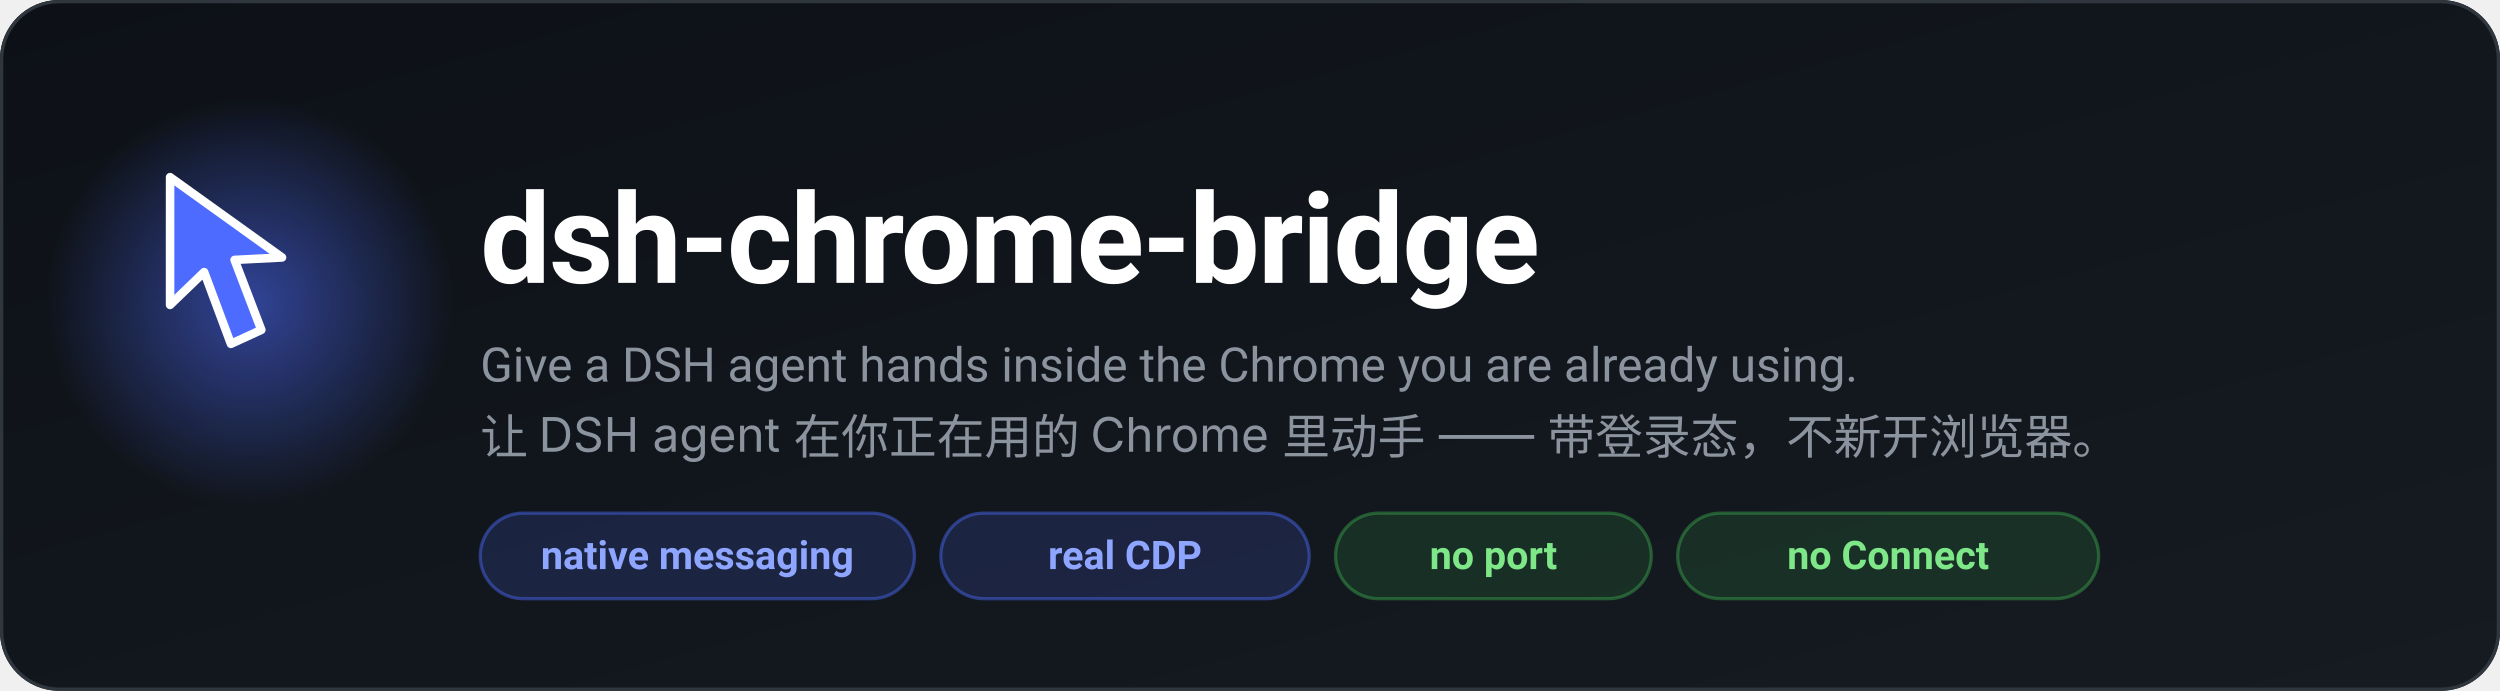
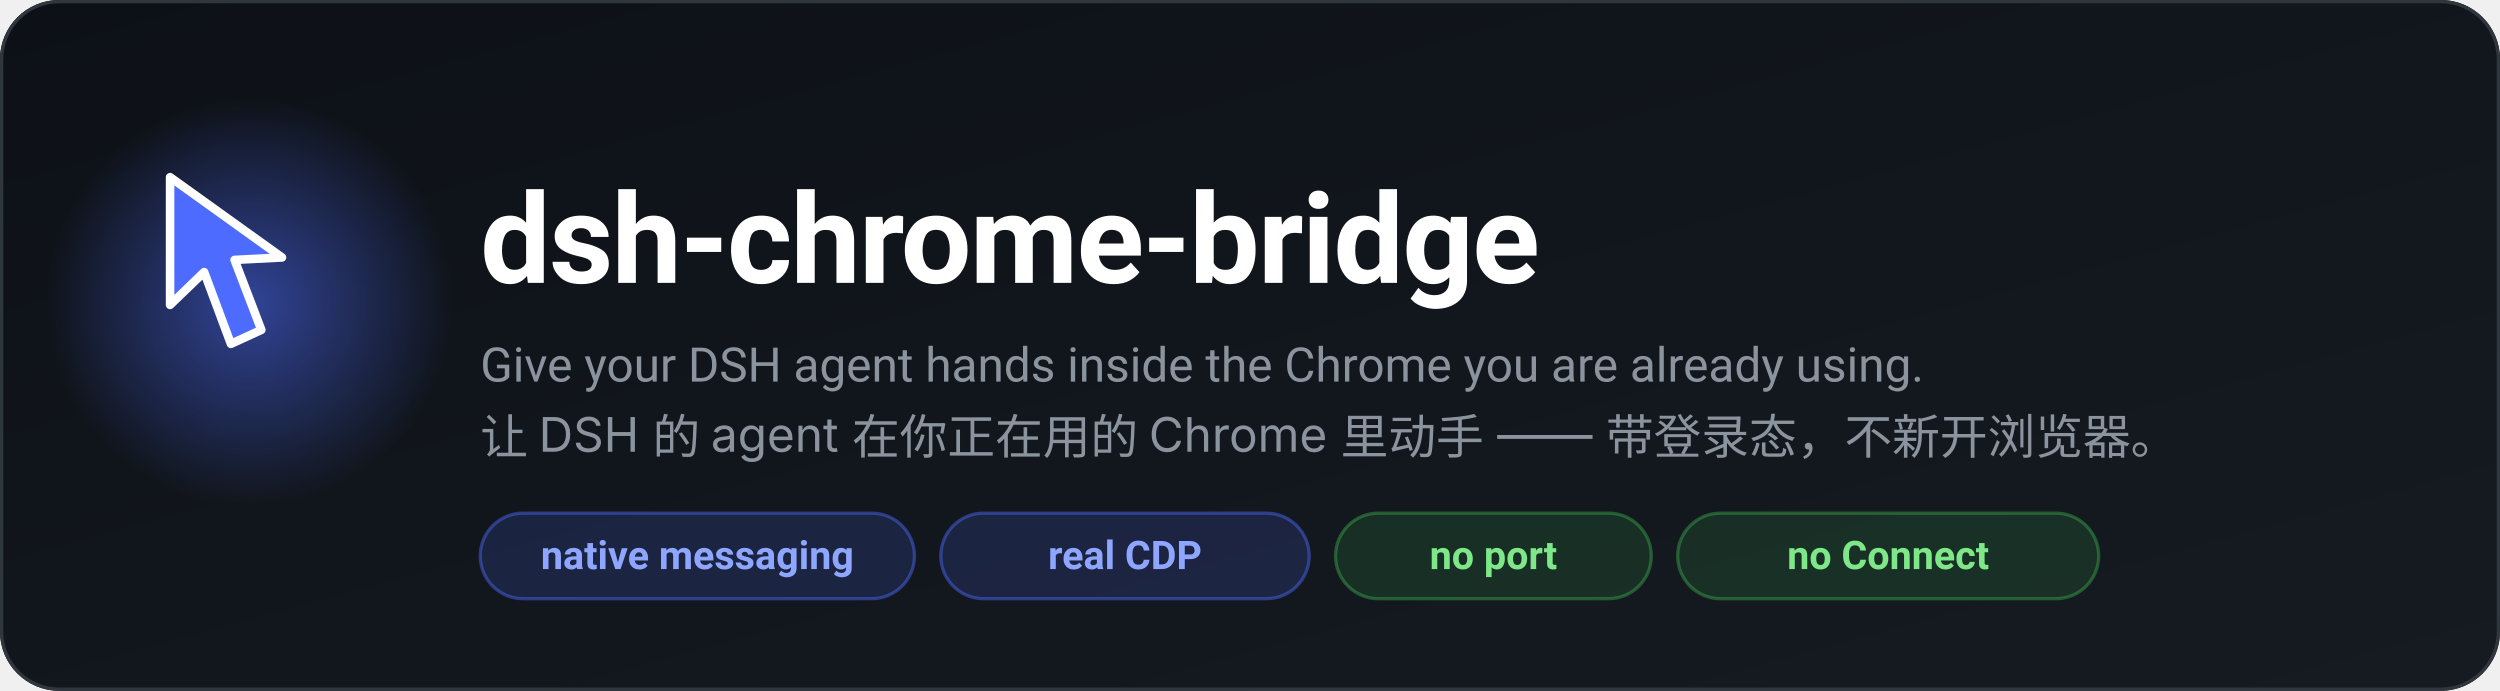
<svg xmlns="http://www.w3.org/2000/svg" width="760" height="210" viewBox="0 0 760 210" role="img" aria-label="dsh-chrome-bridge">
  <defs>
    <linearGradient id="bg" x1="0" y1="0" x2="1" y2="1">
      <stop offset="0" stop-color="#0d1117" />
      <stop offset="1" stop-color="#161b22" />
    </linearGradient>
    <radialGradient id="glow" cx="0.5" cy="0.5" r="0.5">
      <stop offset="0" stop-color="#4D6BFE" stop-opacity="0.55" />
      <stop offset="1" stop-color="#4D6BFE" stop-opacity="0" />
    </radialGradient>
  </defs>
  <style>
    .float { animation: float 3.4s ease-in-out infinite; }
    @keyframes float {
      0%, 100% { transform: translateY(0); }
      50%      { transform: translateY(-5px); }
    }

    .halo { animation: halo 3.4s ease-in-out infinite; transform-box: fill-box; transform-origin: center; }
    @keyframes halo {
      0%, 100% { opacity: 0.75; transform: scale(1); }
      50%      { opacity: 1;    transform: scale(1.08); }
    }

    .ripple {
      fill: none; stroke: #4D6BFE; stroke-width: 2;
      opacity: 0;
      transform-box: fill-box; transform-origin: center;
      animation: ripple 3.4s cubic-bezier(0.2, 0.6, 0.4, 1) infinite;
    }
    .r2 { animation-delay: 1.7s; }
    @keyframes ripple {
      0%   { transform: scale(0.55); opacity: 0.85; }
      70%  { transform: scale(1.7);  opacity: 0; }
      100% { transform: scale(1.7);  opacity: 0; }
    }

    .press {
      transform-box: fill-box; transform-origin: center;
      animation: press 3.4s ease-in-out infinite;
    }
    @keyframes press {
      0%, 55%, 100% { transform: scale(1); }
      62%           { transform: scale(0.84); }
      70%           { transform: scale(1); }
    }

    .pill { animation: pill 3.4s ease-in-out infinite; }
    .p2 { animation-delay: 0.12s; }
    .p3 { animation-delay: 0.24s; }
    .p4 { animation-delay: 0.36s; }
    @keyframes pill {
      0%, 60%, 100% { opacity: 1; }
      66%           { opacity: 0.72; }
    }
  </style>
  <rect width="760" height="210" rx="18" fill="url(#bg)" />
  <rect x="0.5" y="0.5" width="759" height="209" rx="17.5" fill="none" stroke="#30363d" />
  <circle class="halo" cx="76" cy="92" r="62" fill="url(#glow)" />
  <circle class="ripple" cx="76" cy="92" r="30" />
  <circle class="ripple r2" cx="76" cy="92" r="30" />
  <g class="float">
    <g class="press">
      <g transform="translate(48,52) scale(1.85)">
        <path d="M2 1 L2 22 L7.6 16.6 L12 28.4 L17 26.1 L12.6 14.6 L20.4 14.2 Z" fill="#4D6BFE" stroke="#ffffff" stroke-width="1.4" stroke-linejoin="round" />
      </g>
    </g>
  </g>
  <text x="146" y="86" font-family="-apple-system, BlinkMacSystemFont, 'Segoe UI', Roboto, 'Helvetica Neue', sans-serif" font-size="38" font-weight="700" fill="#ffffff" letter-spacing="-0.5">dsh-chrome-bridge</text>
-   <text x="146" y="116" font-family="-apple-system, BlinkMacSystemFont, 'Segoe UI', Roboto, sans-serif" font-size="14.5" fill="#8b949e">Give a DSH agent hands inside the Chrome you are already using.</text>
-   <text x="146" y="138" font-family="-apple-system, BlinkMacSystemFont, 'Segoe UI', 'PingFang SC', 'Microsoft YaHei', sans-serif" font-size="14.5" fill="#8b949e">让 DSH agent 在你正在用的 Chrome 里动手 —— 带登录态，不新开浏览器。</text>
+   <text x="146" y="116" font-family="-apple-system, BlinkMacSystemFont, 'Segoe UI', Roboto, sans-serif" font-size="14.5" fill="#8b949e">Give your DSH agent hands inside the Chrome you are already using.</text>
+   <text x="146" y="138" font-family="-apple-system, BlinkMacSystemFont, 'Segoe UI', 'PingFang SC', 'Microsoft YaHei', sans-serif" font-size="14.5" fill="#8b949e">让 DSH 的 agent 在你正在用的 Chrome 里动手 —— 带登录态，不新开浏览器。</text>
  <g font-family="-apple-system, BlinkMacSystemFont, 'Segoe UI', Roboto, sans-serif" font-size="12" font-weight="600">
    <g class="pill">
      <rect x="146" y="156" width="132" height="26" rx="13" fill="#4D6BFE" fill-opacity="0.16" stroke="#4D6BFE" stroke-opacity="0.45" />
      <text x="212" y="173" fill="#8ea6ff" text-anchor="middle">native messaging</text>
    </g>
    <g class="pill p2">
      <rect x="286" y="156" width="112" height="26" rx="13" fill="#4D6BFE" fill-opacity="0.16" stroke="#4D6BFE" stroke-opacity="0.45" />
      <text x="342" y="173" fill="#8ea6ff" text-anchor="middle">real CDP</text>
    </g>
    <g class="pill p3">
      <rect x="406" y="156" width="96" height="26" rx="13" fill="#3fb950" fill-opacity="0.14" stroke="#3fb950" stroke-opacity="0.4" />
      <text x="454" y="173" fill="#7ee787" text-anchor="middle">no port</text>
    </g>
    <g class="pill p4">
      <rect x="510" y="156" width="128" height="26" rx="13" fill="#3fb950" fill-opacity="0.14" stroke="#3fb950" stroke-opacity="0.4" />
      <text x="574" y="173" fill="#7ee787" text-anchor="middle">no Connect</text>
    </g>
  </g>
</svg>
